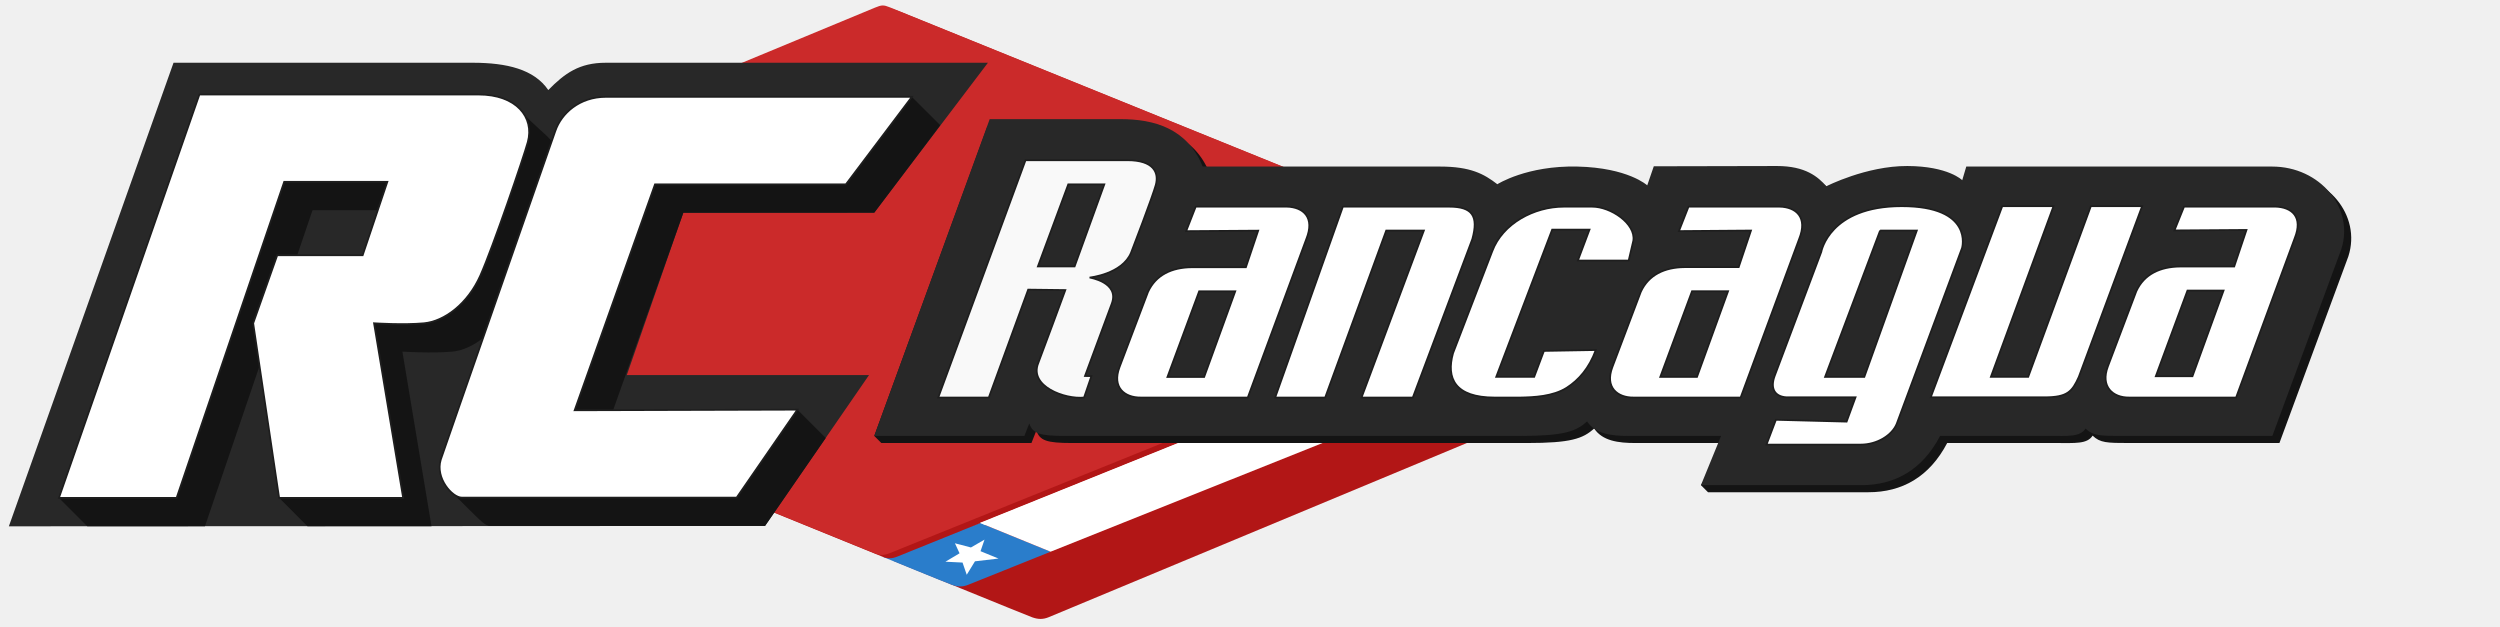
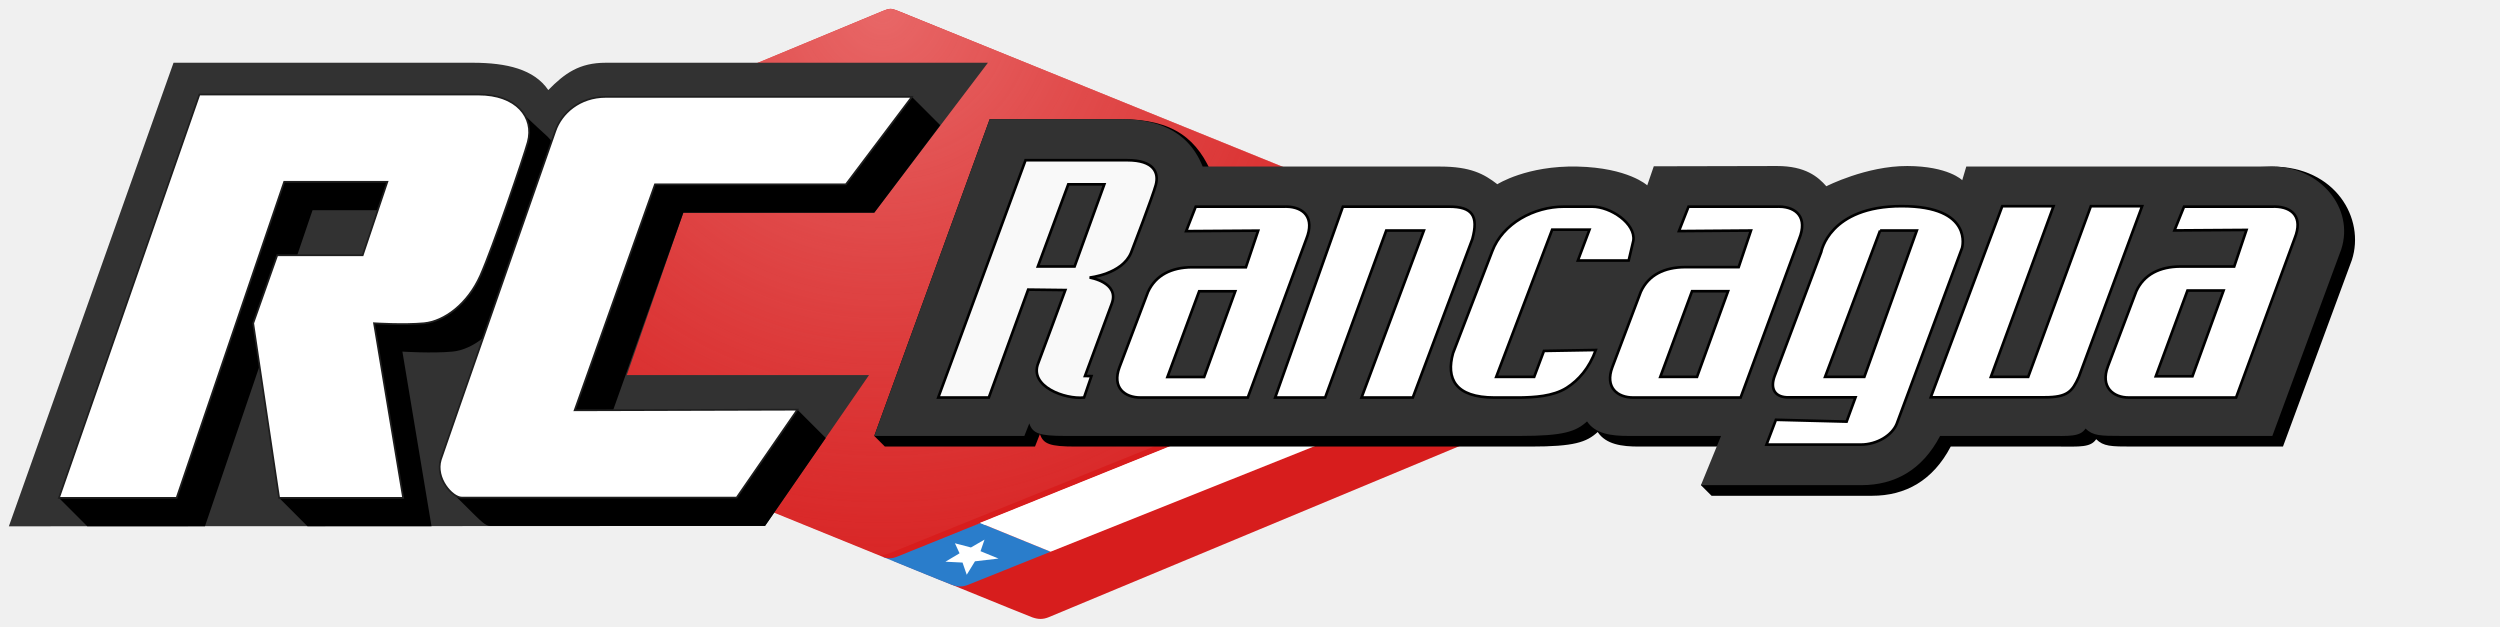
- <svg xmlns="http://www.w3.org/2000/svg" xmlns:ns1="http://www.openswatchbook.org/uri/2009/osb" xmlns:xlink="http://www.w3.org/1999/xlink" width="1410.948" height="353.561" id="svg2" version="1.1">
+ <svg xmlns="http://www.w3.org/2000/svg" xmlns:xlink="http://www.w3.org/1999/xlink" width="1410.948" height="353.561" id="svg2" version="1.1">
  <defs id="defs4">
-     <linearGradient id="linearGradient3934">
-       <stop style="stop-color:#b01717;stop-opacity:1;" offset="0" id="stop3936" />
-       <stop style="stop-color:#cb2a2a;stop-opacity:1;" offset="1" id="stop3938" />
+     <linearGradient id="linearGradient5846">
+       <stop style="stop-color:#e86767;stop-opacity:1;" offset="0" id="stop5848" />
+       <stop style="stop-color:#dc5151;stop-opacity:0;" offset="1" id="stop5850" />
    </linearGradient>
-     <linearGradient id="linearGradient5172" ns1:paint="solid">
-       <stop style="stop-color:#000000;stop-opacity:1;" offset="0" id="stop5174" />
-     </linearGradient>
-     <linearGradient id="linearGradient5426" ns1:paint="solid">
-       <stop style="stop-color:#000000;stop-opacity:1;" offset="0" id="stop5428" />
-     </linearGradient>
-     <linearGradient id="linearGradient3837" ns1:paint="solid">
-       <stop style="stop-color:#000000;stop-opacity:1;" offset="0" id="stop3839" />
-     </linearGradient>
-     <linearGradient id="linearGradient3831" ns1:paint="solid">
-       <stop style="stop-color:#000000;stop-opacity:1;" offset="0" id="stop3833" />
-     </linearGradient>
-     <filter id="filter4194" color-interpolation-filters="sRGB">
-       <feFlood flood-opacity="0.5" flood-color="rgb(0,0,0)" result="flood" id="feFlood4196" />
-       <feComposite in="flood" in2="SourceGraphic" operator="in" result="composite1" id="feComposite4198" />
-       <feOffset dx="15.5" dy="15.5" result="offset" id="feOffset4200" />
-       <feComposite in="SourceGraphic" in2="offset" operator="over" result="composite2" id="feComposite4202" />
-     </filter>
-     <filter id="filter4214" color-interpolation-filters="sRGB">
-       <feFlood flood-opacity="0.5" flood-color="rgb(0,0,0)" result="flood" id="feFlood4216" />
-       <feComposite in="flood" in2="SourceGraphic" operator="in" result="composite1" id="feComposite4218" />
-       <feOffset dx="15.5" dy="15.5" result="offset" id="feOffset4220" />
-       <feComposite in="SourceGraphic" in2="offset" operator="over" result="composite2" id="feComposite4222" />
-     </filter>
-     <filter id="filter5066" color-interpolation-filters="sRGB">
-       <feFlood flood-opacity="0.5" flood-color="rgb(0,0,0)" result="flood" id="feFlood5068" />
-       <feComposite in="flood" in2="SourceGraphic" operator="in" result="composite1" id="feComposite5070" />
-       <feGaussianBlur stdDeviation="5" result="blur" id="feGaussianBlur5072" />
-       <feOffset dx="0" dy="0" result="offset" id="feOffset5074" />
-       <feComposite in="SourceGraphic" in2="offset" operator="over" result="composite2" id="feComposite5076" />
-     </filter>
-     <filter id="filter5078" color-interpolation-filters="sRGB">
-       <feFlood flood-opacity="0.5" flood-color="rgb(0,0,0)" result="flood" id="feFlood5080" />
-       <feComposite in="flood" in2="SourceGraphic" operator="in" result="composite1" id="feComposite5082" />
-       <feGaussianBlur stdDeviation="5" result="blur" id="feGaussianBlur5084" />
-       <feOffset dx="0" dy="0" result="offset" id="feOffset5086" />
-       <feComposite in="SourceGraphic" in2="offset" operator="over" result="composite2" id="feComposite5088" />
-     </filter>
-     <filter id="filter5090" color-interpolation-filters="sRGB">
-       <feFlood flood-opacity="0.5" flood-color="rgb(0,0,0)" result="flood" id="feFlood5092" />
-       <feComposite in="flood" in2="SourceGraphic" operator="in" result="composite1" id="feComposite5094" />
-       <feGaussianBlur stdDeviation="5" result="blur" id="feGaussianBlur5096" />
-       <feOffset dx="0" dy="0" result="offset" id="feOffset5098" />
-       <feComposite in="SourceGraphic" in2="offset" operator="over" result="composite2" id="feComposite5100" />
-     </filter>
-     <filter id="filter5102" color-interpolation-filters="sRGB">
-       <feFlood flood-opacity="0.5" flood-color="rgb(0,0,0)" result="flood" id="feFlood5104" />
-       <feComposite in="flood" in2="SourceGraphic" operator="in" result="composite1" id="feComposite5106" />
-       <feGaussianBlur stdDeviation="5" result="blur" id="feGaussianBlur5108" />
-       <feOffset dx="0" dy="0" result="offset" id="feOffset5110" />
-       <feComposite in="SourceGraphic" in2="offset" operator="over" result="composite2" id="feComposite5112" />
-     </filter>
-     <filter id="filter5114" color-interpolation-filters="sRGB">
-       <feFlood flood-opacity="0.5" flood-color="rgb(0,0,0)" result="flood" id="feFlood5116" />
-       <feComposite in="flood" in2="SourceGraphic" operator="in" result="composite1" id="feComposite5118" />
-       <feGaussianBlur stdDeviation="5" result="blur" id="feGaussianBlur5120" />
-       <feOffset dx="0" dy="0" result="offset" id="feOffset5122" />
-       <feComposite in="SourceGraphic" in2="offset" operator="over" result="composite2" id="feComposite5124" />
-     </filter>
-     <filter id="filter5126" color-interpolation-filters="sRGB">
-       <feFlood flood-opacity="0.5" flood-color="rgb(0,0,0)" result="flood" id="feFlood5128" />
-       <feComposite in="flood" in2="SourceGraphic" operator="in" result="composite1" id="feComposite5130" />
-       <feGaussianBlur stdDeviation="5" result="blur" id="feGaussianBlur5132" />
-       <feOffset dx="0" dy="0" result="offset" id="feOffset5134" />
-       <feComposite in="SourceGraphic" in2="offset" operator="over" result="composite2" id="feComposite5136" />
-     </filter>
-     <filter id="filter5138" color-interpolation-filters="sRGB">
-       <feFlood flood-opacity="0.5" flood-color="rgb(0,0,0)" result="flood" id="feFlood5140" />
-       <feComposite in="flood" in2="SourceGraphic" operator="in" result="composite1" id="feComposite5142" />
-       <feGaussianBlur stdDeviation="5" result="blur" id="feGaussianBlur5144" />
-       <feOffset dx="0" dy="0" result="offset" id="feOffset5146" />
-       <feComposite in="SourceGraphic" in2="offset" operator="over" result="composite2" id="feComposite5148" />
-     </filter>
-     <filter id="filter5150" color-interpolation-filters="sRGB">
-       <feFlood flood-opacity="0.5" flood-color="rgb(0,0,0)" result="flood" id="feFlood5152" />
-       <feComposite in="flood" in2="SourceGraphic" operator="in" result="composite1" id="feComposite5154" />
-       <feGaussianBlur stdDeviation="5" result="blur" id="feGaussianBlur5156" />
-       <feOffset dx="0" dy="0" result="offset" id="feOffset5158" />
-       <feComposite in="SourceGraphic" in2="offset" operator="over" result="composite2" id="feComposite5160" />
-     </filter>
-     <filter id="filter5229" color-interpolation-filters="sRGB">
-       <feFlood flood-opacity="1" flood-color="rgb(25,25,25)" result="flood" id="feFlood5231" />
-       <feComposite in="flood" in2="SourceGraphic" operator="in" result="composite1" id="feComposite5233" />
-       <feOffset dx="5" dy="5" result="offset" id="feOffset5235" />
-       <feComposite in="SourceGraphic" in2="offset" operator="over" result="composite2" id="feComposite5237" />
-     </filter>
-     <radialGradient xlink:href="#linearGradient3934" id="radialGradient3940" cx="517.433" cy="32.362" fx="517.433" fy="32.362" r="374.369" gradientTransform="matrix(-0.9765276,-0.2153925,0.1148598,-0.5207414,1019.004,232.8052)" gradientUnits="userSpaceOnUse" />
+     <radialGradient xlink:href="#linearGradient5846" id="radialGradient5852" cx="496.621" cy="-96.4" fx="496.621" fy="-96.4" r="374.369" gradientTransform="matrix(1.022709,0,0,0.9968576,-11.27792,214.5376)" gradientUnits="userSpaceOnUse" />
  </defs>
-   <g id="layer3" style="display:inline" transform="translate(1.464466,-112.1858)">
-     <path style="fill:#b21616;fill-opacity:1;stroke:none" d="m 502.966,428.836 388.695,-154.066 73.327,29.721 c 0,0 -371.523,154.774 -374.62,156.041 -3.097,1.267 -5.827,1.276 -9.206,0.079 -3.379,-1.198 -78.196,-31.775 -78.196,-31.775 z" id="path3932" />
+   <g id="layer2" style="display:inline" transform="translate(1.464466,-112.1858)">
+     <path style="fill:#d71d1d;fill-opacity:1;stroke:none" d="m 502.966,428.836 388.695,-154.066 73.327,29.721 c 0,0 -371.523,154.774 -374.62,156.041 -3.097,1.267 -5.827,1.276 -9.206,0.079 -3.379,-1.198 -78.196,-31.775 -78.196,-31.775 z" id="path3932" />
    <path style="fill:#2a7dcb;fill-opacity:1;stroke:none" d="m 497.143,426.617 54.437,-19.333 39.882,16.276 c 0,0 -43.345,17.376 -46.443,18.643 -3.097,1.267 -5.827,1.276 -9.206,0.079 -3.379,-1.198 -38.671,-15.664 -38.671,-15.664 z" id="path3871" />
-     <path style="fill:#b21616;fill-opacity:1;stroke:none" d="m 143.26,282.554 c -9.34,-3.928 -6.999,-14.677 -0.023,-17.549 6.976,-2.872 349.43,-144.925 353.384,-146.565 3.955,-1.64 4.925,-1.638 8.53,-0.192 3.605,1.446 380.687,154.303 380.687,154.303 0,0 -377.789,152.494 -380.886,153.761 -3.097,1.267 -5.428,1.222 -7.809,0.304 -2.381,-0.917 -344.543,-140.135 -353.883,-144.063 z" id="path3867" />
+     <path style="fill:#d81d1d;fill-opacity:1;stroke:none" d="m 143.26,282.554 c -9.34,-3.928 -6.999,-14.677 -0.023,-17.549 6.976,-2.872 349.43,-144.925 353.384,-146.565 3.955,-1.64 4.925,-1.638 8.53,-0.192 3.605,1.446 380.687,154.303 380.687,154.303 0,0 -377.789,152.494 -380.886,153.761 -3.097,1.267 -5.428,1.222 -7.809,0.304 -2.381,-0.917 -344.543,-140.135 -353.883,-144.063 z" id="path3867" />
    <path style="fill:#ffffff;fill-opacity:1;stroke:none" d="m 548.545,290.549 39.882,16.276 335.559,-134.118 -41.183,-16.89 z" id="path3885" transform="translate(3.035534,116.7346)" />
    <path style="fill:#ffffff;fill-opacity:1;stroke:none" d="m 562.074,427.422 -13.286,1.559 -4.648,7.59 -2.37,-6.889 -9.653,-0.475 7.96,-4.754 -2.596,-5.655 9.033,2.371 7.659,-4.435 -2.244,6.532 z" id="path3887" />
-     <path id="path5416" d="m 138.906,280.642 c -9.34,-3.928 -6.999,-14.677 -0.023,-17.549 6.976,-2.872 349.43,-144.925 353.384,-146.565 3.955,-1.64 4.925,-1.638 8.53,-0.192 3.605,1.446 380.687,154.303 380.687,154.303 0,0 -377.789,152.494 -380.886,153.761 -3.097,1.267 -5.428,1.222 -7.809,0.304 -2.381,-0.917 -344.543,-140.135 -353.883,-144.063 z" style="fill:#cb2a2a;fill-opacity:1;stroke:none" />
-   </g>
-   <g id="layer2" style="display:inline" transform="translate(1.464466,-112.1858)">
-     <path id="path3892" d="m 1112.264,210.188 172.61,0 c 26.97,0 46.574,23.378 39.017,46.72 l -38.891,105.308 -84.853,0 c -12.367,0 -16.404,-0.079 -20.582,-4.167 -3.05,4.805 -9.747,4.167 -20.582,4.167 l -61.493,0 c -10.075,19.202 -25.524,27.779 -44.447,27.779 l -90.535,0 -4,-4 15.364,-23.779 -52.149,0 c -9.949,0.046 -18.876,-1.247 -23.486,-8.207 -6.285,5.803 -13.402,8.207 -37.754,8.207 l -256.958,0 c -14.448,0 -18.196,-1.436 -20.077,-7.071 l -2.778,7.071 -84.727,0 -4,-4 63.905,-174.797 79.19,0 c 18.622,0 37.595,5.112 46.268,26.769 l 133.971,0 c 17.184,0 24.807,4.16 32.325,9.975 0,0 16.569,-10.631 45.204,-9.975 28.636,0.656 39.396,10.607 39.396,10.607 l 3.696,-10.761 69.529,-0.154 c 16.154,0 23.204,6.151 27.857,11.429 0,0 22.523,-11.521 45.714,-11.429 23.191,0.092 30.979,8.008 30.979,8.008 z" style="fill:#141414;fill-opacity:1;stroke:none" />
-     <path style="fill:#282828;fill-opacity:1;stroke:none" d="M 3.536,409.229 96.47,147.599 l 169.201,0 c 18.741,0.046 34.306,3.648 42.3,15.405 9.318,-9.467 17.506,-15.405 32.451,-15.405 l 215.683,0 -64.159,84.618 -107.777,0.082 -31.871,91.571 136.694,0 -58.705,85.152 z" id="path3111" />
-     <path style="fill:#282828;fill-opacity:1;stroke:none" d="m 1108.264,206.188 172.61,0 c 26.97,0 46.574,23.378 39.017,46.72 l -38.891,105.308 -84.853,0 c -12.367,0 -16.404,-0.079 -20.582,-4.167 -3.05,4.805 -9.747,4.167 -20.582,4.167 l -61.493,0 c -10.075,19.202 -25.524,27.779 -44.447,27.779 l -90.535,0 11.364,-27.779 -52.149,0 c -9.949,0.046 -18.876,-1.247 -23.486,-8.207 -6.285,5.803 -13.402,8.207 -37.754,8.207 l -256.958,0 c -14.448,0 -18.196,-1.436 -20.077,-7.071 l -2.778,7.071 -84.727,0 65.155,-178.797 73.94,0 c 18.622,0 37.595,5.112 46.268,26.769 l 133.971,0 c 17.184,0 24.807,4.16 32.325,9.975 0,0 16.569,-10.631 45.204,-9.975 28.636,0.656 39.396,10.607 39.396,10.607 l 3.696,-10.761 69.529,-0.154 c 16.154,0 23.204,6.151 27.857,11.429 0,0 22.523,-11.521 45.714,-11.429 23.191,0.092 30.979,8.008 30.979,8.008 z" id="path3135" />
-     <path id="path3108" d="m 47.786,409.201 -16,-16 79.286,-227.678 157.5,0 c 10.759,0 15.15,2.255 19.536,5.57 0,0 13.843,13.164 18.68,17.478 5.65,5.038 7.674,12.231 5.641,19.738 -2.188,8.08 -19.643,59.286 -26.786,75.357 -7.143,16.071 -20.357,25.893 -31.786,26.964 -11.429,1.071 -28.214,0 -28.214,0 l 16.429,98.571 -70,0 -16,-16 1.357,-82.571 L 171,272.237 l 48.214,0 13.929,-41.429 -58.214,0 -60.714,178.393 z" style="fill:#141414;fill-opacity:1;stroke:none" />
-     <path id="path3110" d="m 529.175,182.847 -37.23,49.37 -107.731,0 -45.357,127.52 109.714,-16.357 16,16 -34.286,49.643 c 0,0 -144.085,0 -155.162,0 -2.525,0 -5.34,-2.96 -8.703,-6.193 -3.638,-3.496 -15.879,-15.842 -15.879,-15.842 0,0 76.485,-182.161 77.389,-184.829 3.405,-10.052 13.727,-19.311 28.521,-19.311 9.378,0 156.723,-16 156.723,-16 z" style="fill:#141414;fill-opacity:1;stroke:none" />
-     <path id="path3051" d="M 31.786,393.201 111.071,165.523 c 0,0 127.5,0 157.5,0 21.429,0 31.629,12.853 27.857,26.786 -2.188,8.08 -19.643,59.286 -26.786,75.357 -7.143,16.071 -20.357,25.893 -31.786,26.964 -11.429,1.071 -28.214,0 -28.214,0 l 16.429,98.571 -70,0 -14.643,-98.571 L 155,256.237 l 48.214,0 13.929,-41.429 -58.214,0 -60.714,178.393 z" style="fill:#ffffff;stroke:#1e1e1e;stroke-width:1px;stroke-linecap:butt;stroke-linejoin:miter;stroke-opacity:1;display:inline" />
-     <path id="path3053" d="m 513.175,166.847 -37.23,49.37 -107.731,0 -45.357,127.52 125.714,-0.357 -34.286,49.643 c 0,0 -144.085,0 -155.162,0 -5.312,0 -15.038,-10.951 -11.833,-21.411 0.959,-3.131 63.735,-182.786 64.639,-185.454 3.405,-10.052 13.727,-19.311 28.521,-19.311 12.148,0 172.723,0 172.723,0 z" style="fill:#ffffff;stroke:#1e1e1e;stroke-width:1px;stroke-linecap:butt;stroke-linejoin:miter;stroke-opacity:1;display:inline" />
-     <path style="fill:#f9f9f9;stroke:#1e1e1e;stroke-width:1px;stroke-linecap:butt;stroke-linejoin:miter;stroke-opacity:1" d="m 577.317,202.61 -49.25,133.938 28.531,0 22.219,-60.906 20.969,0.25 c 0,0 -13.88,37.717 -15.25,41.125 -5.436,13.245 15.124,20.659 25.812,19.531 l 4.156,-12.094 -3.625,-0.062 c 0,0 11.406,-30.725 15.156,-40.938 4.398,-11.977 -12.562,-14.625 -12.562,-14.625 0,0 18.295,-1.857 23.375,-13.938 0.612,-1.455 12.393,-32.306 14,-38.344 1.856,-6.975 -1.151,-13.938 -16.062,-13.938 l -57.469,0 z m 24.125,13.625 20.344,0 -16.781,46.344 -20.719,0 17.156,-46.344 z" id="path3849" />
-     <path style="fill:#ffffff;stroke:#1e1e1e;stroke-width:1px;stroke-linecap:butt;stroke-linejoin:miter;stroke-opacity:1;display:inline" d="m 724.723,228.797 c -0.636,-0.018 -1.276,1.2e-4 -1.938,0.031 l -49.406,0 -5.406,13.812 40.656,-0.281 -6.938,20.656 -30.531,0 c -11.392,0.098 -20.342,4.365 -24.719,13.938 l -16.062,42.406 c -4.365,11.51 2.864,17.298 12.031,17.188 l 60.344,0 33.031,-89.437 c 4.897,-12.137 -1.519,-18.035 -11.062,-18.312 z m -49.406,47.781 20.375,0 -17.562,48.375 -20.719,0 17.906,-48.375 z" id="path3855" />
-     <path style="fill:#ffffff;stroke:#1e1e1e;stroke-width:1px;stroke-linecap:butt;stroke-linejoin:miter;stroke-opacity:1" d="m 1002.879,228.797 c -0.636,-0.018 -1.276,1.2e-4 -1.938,0.031 l -49.438,0 -5.406,13.781 40.656,-0.312 -6.938,20.656 -30.5,0 c -11.392,0.098 -20.373,4.365 -24.75,13.938 l -16.031,42.438 c -4.365,11.51 2.832,17.329 12,17.219 l 60.375,0 33.031,-89.5 c 4.897,-12.137 -1.519,-17.978 -11.062,-18.25 z m -49.406,47.75 20.344,0 -17.531,48.344 -20.719,0 17.906,-48.344 z" id="path3855-3" />
-     <path style="fill:#ffffff;stroke:#1e1e1e;stroke-width:1px;stroke-linecap:butt;stroke-linejoin:miter;stroke-opacity:1" d="m 1282.535,228.797 c -0.636,-0.015 -1.307,1.2e-4 -1.969,0.031 l -49.406,0 -5.406,13.406 40.656,-0.281 -6.938,20.656 -30.5,0 c -11.392,0.098 -20.373,4.365 -24.75,13.938 l -16.031,42.406 c -4.365,11.51 2.833,17.704 12,17.594 l 60.344,0 33.062,-89.844 c 4.897,-12.137 -1.519,-17.674 -11.062,-17.906 z m -49.438,47.375 20.375,0 -17.562,48.375 -20.688,0 17.875,-48.375 z" id="path3855-1" />
-     <path style="fill:#ffffff;stroke:#1e1e1e;stroke-width:1px;stroke-linecap:butt;stroke-linejoin:miter;stroke-opacity:1" d="m 718.214,336.555 38.214,-107.732 59.996,0 c 13.14,0 16.615,5.259 13.079,18.253 l -33.611,89.479 -28.929,0 35.179,-94.246 -21.25,0 -34.464,94.246 z" id="path4265" />
-     <path style="fill:#ffffff;stroke:#1e1e1e;stroke-width:1px;stroke-linecap:butt;stroke-linejoin:miter;stroke-opacity:1" d="m 899.162,309.729 c -3.722,10.264 -9.69,16.985 -16.392,21.291 -7.825,4.978 -18.646,5.385 -26.373,5.536 l -14.309,0 c -22.412,0 -27.454,-10.806 -23.486,-25.059 l 22.097,-57.452 c 5.881,-15.769 23.675,-25.221 40.406,-25.221 l 16.023,0 c 10.478,0 24.582,9.524 23.244,19.13 l -2.649,11.268 -28.656,0 6.548,-17.425 -21.075,0 -31.567,83.085 21.423,0 5.504,-14.647 z" id="path4267" />
-     <path style="fill:#ffffff;stroke:#1e1e1e;stroke-width:1px;stroke-linecap:butt;stroke-linejoin:miter;stroke-opacity:1" d="m 1071.785,228.547 c -40.894,0 -45.375,25.844 -45.375,25.844 l -26.375,70.188 c -2.4,6.739 -0.063,11.445 6.844,11.844 l 38.875,0 -5.031,13.719 -39.906,-1.031 -5.313,14 53.187,0 c 9.377,0 17.735,-5.355 20.313,-11.719 l 36.875,-99.25 c 0,0 6.8,-23.594 -34.094,-23.594 z m -12.156,13.75 20.719,0 -29.625,82.594 -22.156,0 31.063,-82.594 z" id="path4305" />
-     <path style="fill:#ffffff;stroke:#1e1e1e;stroke-width:1px;stroke-linecap:butt;stroke-linejoin:miter;stroke-opacity:1" d="m 1088.214,336.416 40.357,-107.857 28.929,0 -35.357,96.322 21.071,0 35.357,-96.322 28.929,0 -35.714,96.322 c -3.737,8.306 -6.39,11.535 -19.286,11.535 z" id="path4315" />
+     <path id="path5416" d="m 143.26,282.554 c -9.34,-3.928 -6.999,-14.677 -0.023,-17.549 6.976,-2.872 349.43,-144.925 353.384,-146.565 3.955,-1.64 4.925,-1.638 8.53,-0.192 3.605,1.446 376.333,152.391 376.333,152.391 0,0 -377.789,152.494 -380.886,153.761 -3.097,1.267 -5.428,1.222 -7.809,0.304 -2.381,-0.917 -340.19,-138.224 -349.529,-142.151 z" style="fill:url(#radialGradient5852);fill-opacity:1;stroke:none" />
+     <path id="path3892" d="m 1114.264,212.188 166.61,-6 c 35.808,0 52.574,29.378 45.017,52.72 l -38.891,105.308 -84.853,0 c -12.367,0 -16.404,-0.079 -20.582,-4.167 -3.05,4.805 -9.747,4.167 -20.582,4.167 l -61.493,0 c -10.075,19.202 -25.524,27.779 -44.447,27.779 l -90.535,0 -6,-6 17.364,-21.779 -52.149,0 c -9.949,0.046 -18.876,-1.247 -23.486,-8.207 -6.285,5.803 -13.402,8.207 -37.754,8.207 l -256.958,0 c -14.448,0 -18.196,-1.436 -20.077,-7.071 l -2.778,7.071 -84.727,0 -6,-6 65.155,-178.797 73.94,0 c 29.759,0 43.595,11.112 52.268,32.769 l 133.971,0 c 17.184,0 24.807,4.16 32.325,9.975 0,0 16.569,-10.631 45.204,-9.975 28.636,0.656 39.396,10.607 39.396,10.607 l 3.696,-10.761 69.529,-0.154 c 16.154,0 23.204,6.151 27.857,11.429 0,0 22.523,-11.521 45.714,-11.429 23.191,0.092 30.979,8.008 30.979,8.008 z" style="fill:#000000;fill-opacity:1;stroke:none" />
+     <path style="fill:#323232;fill-opacity:1;stroke:none" d="M 3.536,409.229 96.47,147.599 l 169.201,0 c 18.741,0.046 34.306,3.648 42.3,15.405 9.318,-9.467 17.506,-15.405 32.451,-15.405 l 215.683,0 -64.159,84.618 -107.777,0.082 -31.871,91.571 136.694,0 -58.705,85.152 z" id="path3111" />
+     <path style="fill:#323232;fill-opacity:1;stroke:none" d="m 1108.264,206.188 172.61,0 c 26.97,0 46.574,23.378 39.017,46.72 l -38.891,105.308 -84.853,0 c -12.367,0 -16.404,-0.079 -20.582,-4.167 -3.05,4.805 -9.747,4.167 -20.582,4.167 l -61.493,0 c -10.075,19.202 -25.524,27.779 -44.447,27.779 l -90.535,0 11.364,-27.779 -52.149,0 c -9.949,0.046 -18.876,-1.247 -23.486,-8.207 -6.285,5.803 -13.402,8.207 -37.754,8.207 l -256.958,0 c -14.448,0 -18.196,-1.436 -20.077,-7.071 l -2.778,7.071 -84.727,0 65.155,-178.797 73.94,0 c 18.622,0 37.595,5.112 46.268,26.769 l 133.971,0 c 17.184,0 24.807,4.16 32.325,9.975 0,0 16.569,-10.631 45.204,-9.975 28.636,0.656 39.396,10.607 39.396,10.607 l 3.696,-10.761 69.529,-0.154 c 16.154,0 23.204,6.151 27.857,11.429 0,0 22.523,-11.521 45.714,-11.429 23.191,0.092 30.979,8.008 30.979,8.008 z" id="path3135" />
+     <path id="path3108" d="m 47.786,409.201 -16,-16 79.286,-227.678 157.5,0 c 10.759,0 15.15,2.255 19.536,5.57 0,0 13.843,13.164 18.68,17.478 5.65,5.038 7.674,12.231 5.641,19.738 -2.188,8.08 -19.643,59.286 -26.786,75.357 -7.143,16.071 -20.357,25.893 -31.786,26.964 -11.429,1.071 -28.214,0 -28.214,0 l 16.429,98.571 -70,0 -16,-16 1.357,-82.571 L 171,272.237 l 48.214,0 13.929,-41.429 -58.214,0 -60.714,178.393 z" style="fill:#000000;fill-opacity:1;stroke:none" />
+     <path id="path3110" d="m 529.175,182.847 -37.23,49.37 -107.731,0 -45.357,127.52 109.714,-16.357 16,16 -34.286,49.643 c 0,0 -144.085,0 -155.162,0 -2.525,0 -5.34,-2.96 -8.703,-6.193 -3.638,-3.496 -15.879,-15.842 -15.879,-15.842 0,0 76.485,-182.161 77.389,-184.829 3.405,-10.052 13.727,-19.311 28.521,-19.311 9.378,0 156.723,-16 156.723,-16 z" style="fill:#000000;fill-opacity:1;stroke:none" />
+     <path id="path3051" d="M 31.786,393.201 111.071,165.523 c 0,0 127.5,0 157.5,0 21.429,0 31.629,12.853 27.857,26.786 -2.188,8.08 -19.643,59.286 -26.786,75.357 -7.143,16.071 -20.357,25.893 -31.786,26.964 -11.429,1.071 -28.214,0 -28.214,0 l 16.429,98.571 -70,0 -14.643,-98.571 L 155,256.237 l 48.214,0 13.929,-41.429 -58.214,0 -60.714,178.393 z" style="fill:#ffffff;stroke:#1e1e1e;stroke-width:1px;stroke-linecap:butt;stroke-linejoin:miter;stroke-opacity:1;display:inline;" />
+     <path id="path3053" d="m 513.175,166.847 -37.23,49.37 -107.731,0 -45.357,127.52 125.714,-0.357 -34.286,49.643 c 0,0 -144.085,0 -155.162,0 -5.312,0 -15.038,-10.951 -11.833,-21.411 0.959,-3.131 63.735,-182.786 64.639,-185.454 3.405,-10.052 13.727,-19.311 28.521,-19.311 12.148,0 172.723,0 172.723,0 z" style="fill:#ffffff;stroke:#1e1e1e;stroke-width:1px;stroke-linecap:butt;stroke-linejoin:miter;stroke-opacity:1;display:inline;" />
+     <path style="fill:#f9f9f9;stroke:#000000;stroke-width:1.5;stroke-linecap:butt;stroke-linejoin:miter;stroke-opacity:1;stroke-miterlimit:4;stroke-dasharray:none" d="m 577.317,202.61 -49.25,133.938 28.531,0 22.219,-60.906 20.969,0.25 c 0,0 -13.88,37.717 -15.25,41.125 -5.436,13.245 15.124,20.659 25.812,19.531 l 4.156,-12.094 -3.625,-0.062 c 0,0 11.406,-30.725 15.156,-40.938 4.398,-11.977 -12.562,-14.625 -12.562,-14.625 0,0 18.295,-1.857 23.375,-13.938 0.612,-1.455 12.393,-32.306 14,-38.344 1.856,-6.975 -1.151,-13.938 -16.062,-13.938 l -57.469,0 z m 24.125,13.625 20.344,0 -16.781,46.344 -20.719,0 17.156,-46.344 z" id="path3849" />
+     <path style="fill:#ffffff;stroke:#000000;stroke-width:1.5;stroke-linecap:butt;stroke-linejoin:miter;stroke-opacity:1;display:inline;stroke-miterlimit:4;stroke-dasharray:none" d="m 724.723,228.797 c -0.636,-0.018 -1.276,1.2e-4 -1.938,0.031 l -49.406,0 -5.406,13.812 40.656,-0.281 -6.938,20.656 -30.531,0 c -11.392,0.098 -20.342,4.365 -24.719,13.938 l -16.062,42.406 c -4.365,11.51 2.864,17.298 12.031,17.188 l 60.344,0 33.031,-89.437 c 4.897,-12.137 -1.519,-18.035 -11.062,-18.312 z m -49.406,47.781 20.375,0 -17.562,48.375 -20.719,0 17.906,-48.375 z" id="path3855" />
+     <path style="fill:#ffffff;stroke:#000000;stroke-width:1.5;stroke-linecap:butt;stroke-linejoin:miter;stroke-opacity:1;stroke-miterlimit:4;stroke-dasharray:none" d="m 1002.879,228.797 c -0.636,-0.018 -1.276,1.2e-4 -1.938,0.031 l -49.438,0 -5.406,13.781 40.656,-0.312 -6.938,20.656 -30.5,0 c -11.392,0.098 -20.373,4.365 -24.75,13.938 l -16.031,42.438 c -4.365,11.51 2.832,17.329 12,17.219 l 60.375,0 33.031,-89.5 c 4.897,-12.137 -1.519,-17.978 -11.062,-18.25 z m -49.406,47.75 20.344,0 -17.531,48.344 -20.719,0 17.906,-48.344 z" id="path3855-3" />
+     <path style="fill:#ffffff;stroke:#000000;stroke-width:1.5;stroke-linecap:butt;stroke-linejoin:miter;stroke-opacity:1;stroke-miterlimit:4;stroke-dasharray:none" d="m 1282.535,228.797 c -0.636,-0.015 -1.307,1.2e-4 -1.969,0.031 l -49.406,0 -5.406,13.406 40.656,-0.281 -6.938,20.656 -30.5,0 c -11.392,0.098 -20.373,4.365 -24.75,13.938 l -16.031,42.406 c -4.365,11.51 2.833,17.704 12,17.594 l 60.344,0 33.062,-89.844 c 4.897,-12.137 -1.519,-17.674 -11.062,-17.906 z m -49.438,47.375 20.375,0 -17.562,48.375 -20.688,0 17.875,-48.375 z" id="path3855-1" />
+     <path style="fill:#ffffff;stroke:#000000;stroke-width:1.5;stroke-linecap:butt;stroke-linejoin:miter;stroke-opacity:1;stroke-miterlimit:4;stroke-dasharray:none" d="m 718.214,336.555 38.214,-107.732 59.996,0 c 13.14,0 16.615,5.259 13.079,18.253 l -33.611,89.479 -28.929,0 35.179,-94.246 -21.25,0 -34.464,94.246 z" id="path4265" />
+     <path style="fill:#ffffff;stroke:#000000;stroke-width:1.5;stroke-linecap:butt;stroke-linejoin:miter;stroke-opacity:1;stroke-miterlimit:4;stroke-dasharray:none" d="m 899.162,309.729 c -3.722,10.264 -9.69,16.985 -16.392,21.291 -7.825,4.978 -18.646,5.385 -26.373,5.536 l -14.309,0 c -22.412,0 -27.454,-10.806 -23.486,-25.059 l 22.097,-57.452 c 5.881,-15.769 23.675,-25.221 40.406,-25.221 l 16.023,0 c 10.478,0 24.582,9.524 23.244,19.13 l -2.649,11.268 -28.656,0 6.548,-17.425 -21.075,0 -31.567,83.085 21.423,0 5.504,-14.647 z" id="path4267" />
+     <path style="fill:#ffffff;stroke:#000000;stroke-width:1.5;stroke-linecap:butt;stroke-linejoin:miter;stroke-opacity:1;stroke-miterlimit:4;stroke-dasharray:none" d="m 1071.785,228.547 c -40.894,0 -45.375,25.844 -45.375,25.844 l -26.375,70.188 c -2.4,6.739 -0.063,11.445 6.844,11.844 l 38.875,0 -5.031,13.719 -39.906,-1.031 -5.313,14 53.187,0 c 9.377,0 17.735,-5.355 20.313,-11.719 l 36.875,-99.25 c 0,0 6.8,-23.594 -34.094,-23.594 z m -12.156,13.75 20.719,0 -29.625,82.594 -22.156,0 31.063,-82.594 z" id="path4305" />
+     <path style="fill:#ffffff;stroke:#000000;stroke-width:1.5;stroke-linecap:butt;stroke-linejoin:miter;stroke-opacity:1;stroke-miterlimit:4;stroke-dasharray:none" d="m 1088.214,336.416 40.357,-107.857 28.929,0 -35.357,96.322 21.071,0 35.357,-96.322 28.929,0 -35.714,96.322 c -3.737,8.306 -6.39,11.535 -19.286,11.535 z" id="path4315" />
  </g>
</svg>
